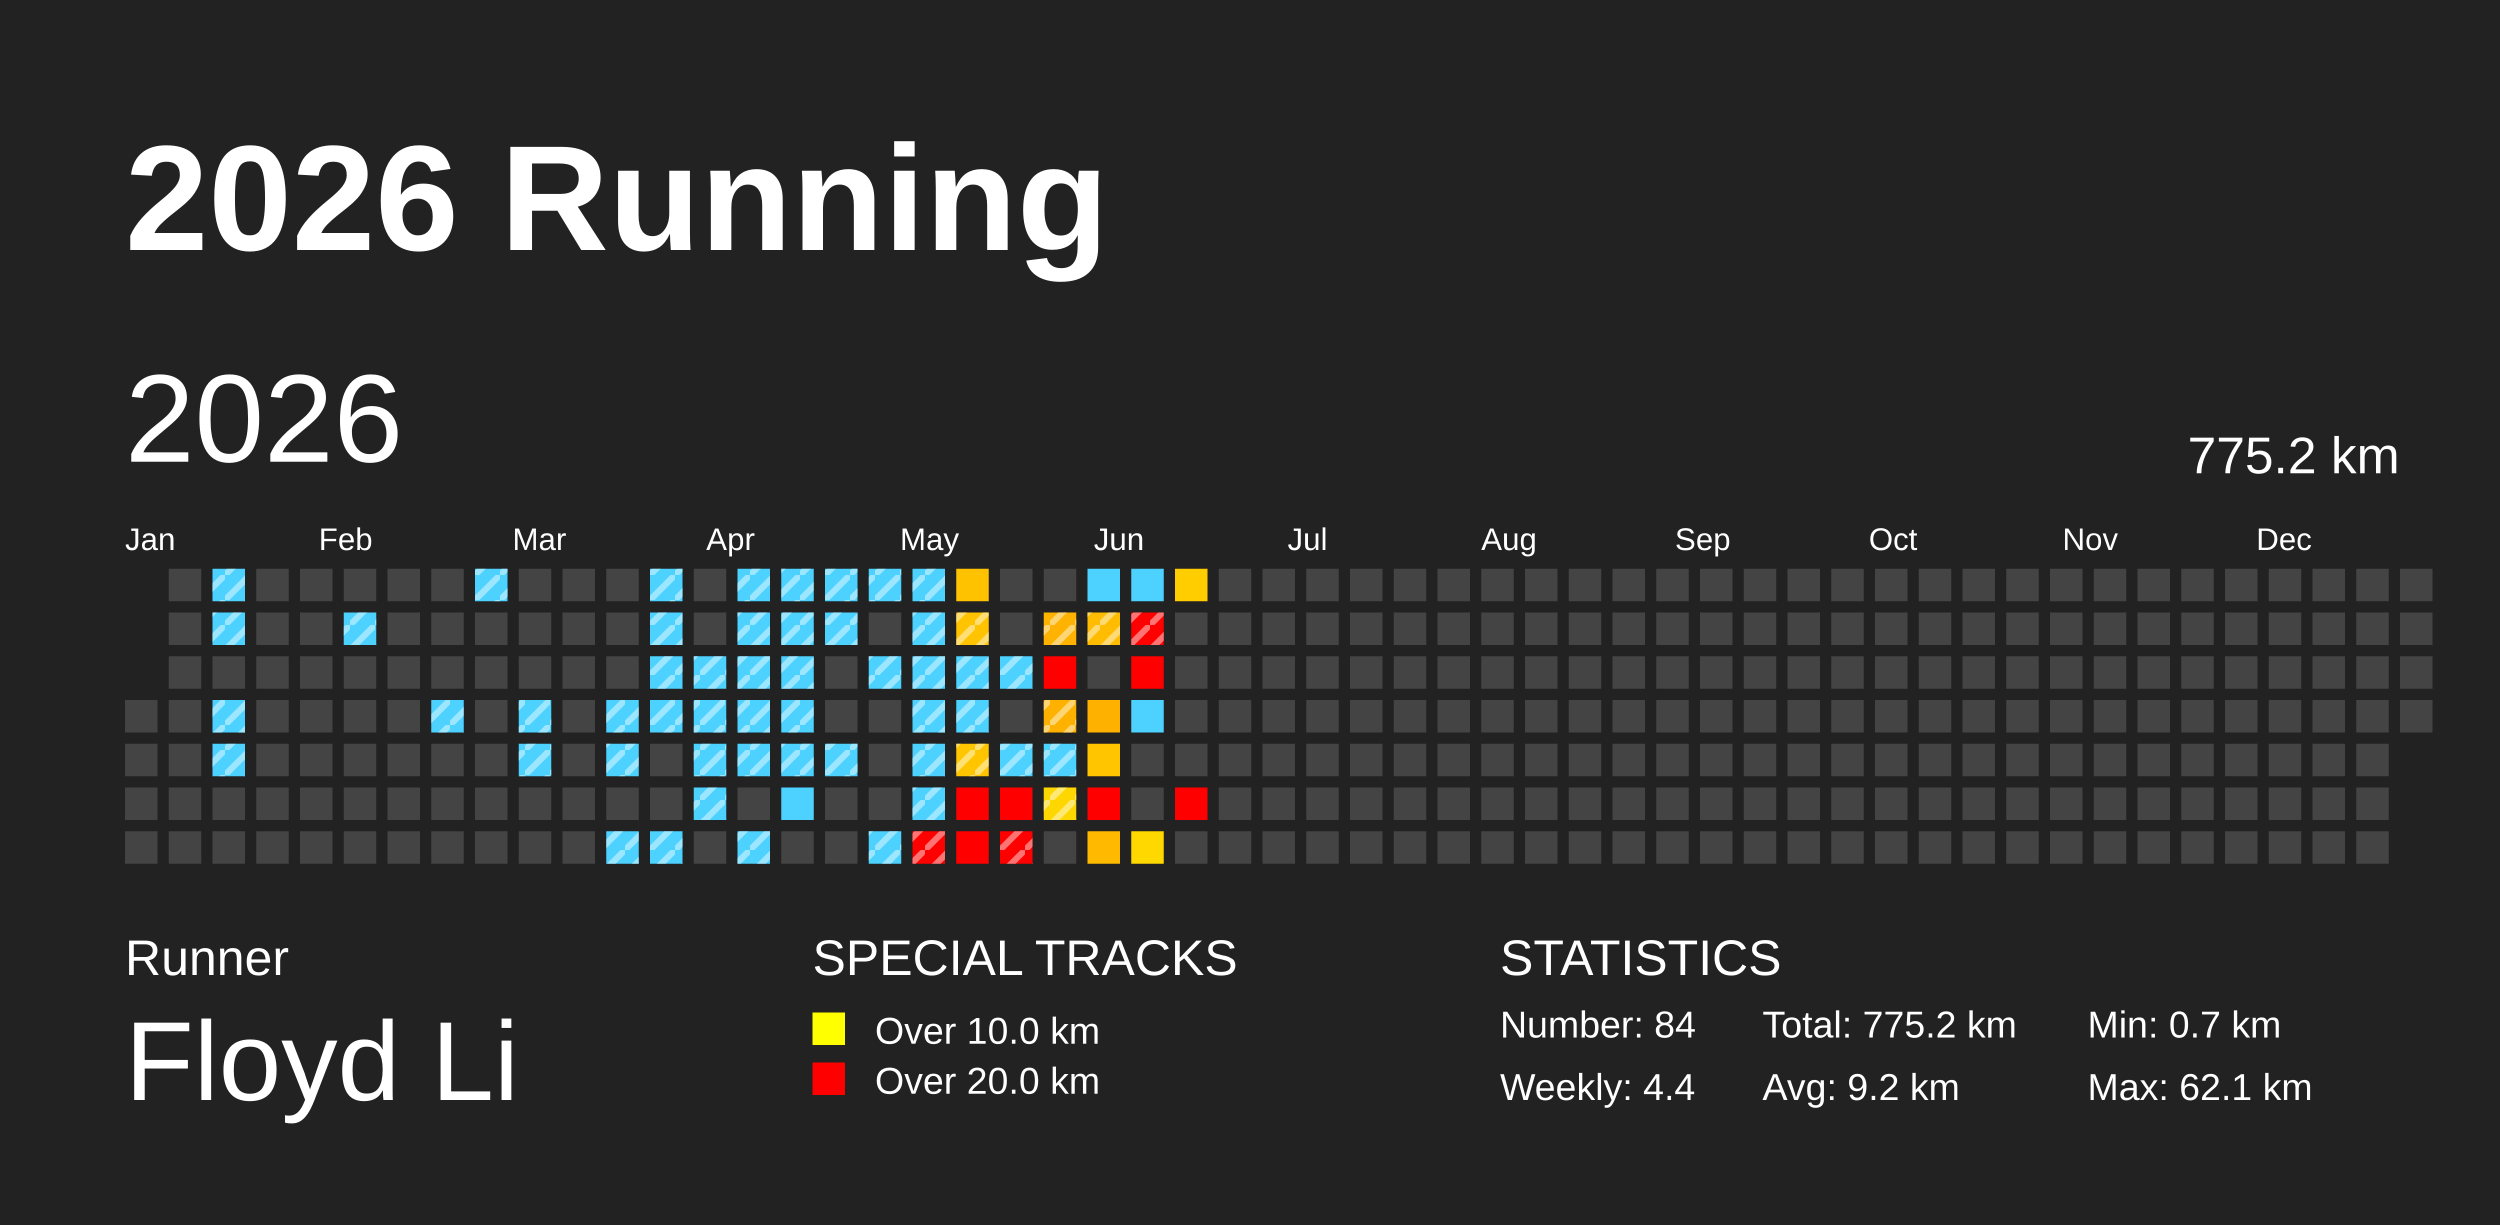
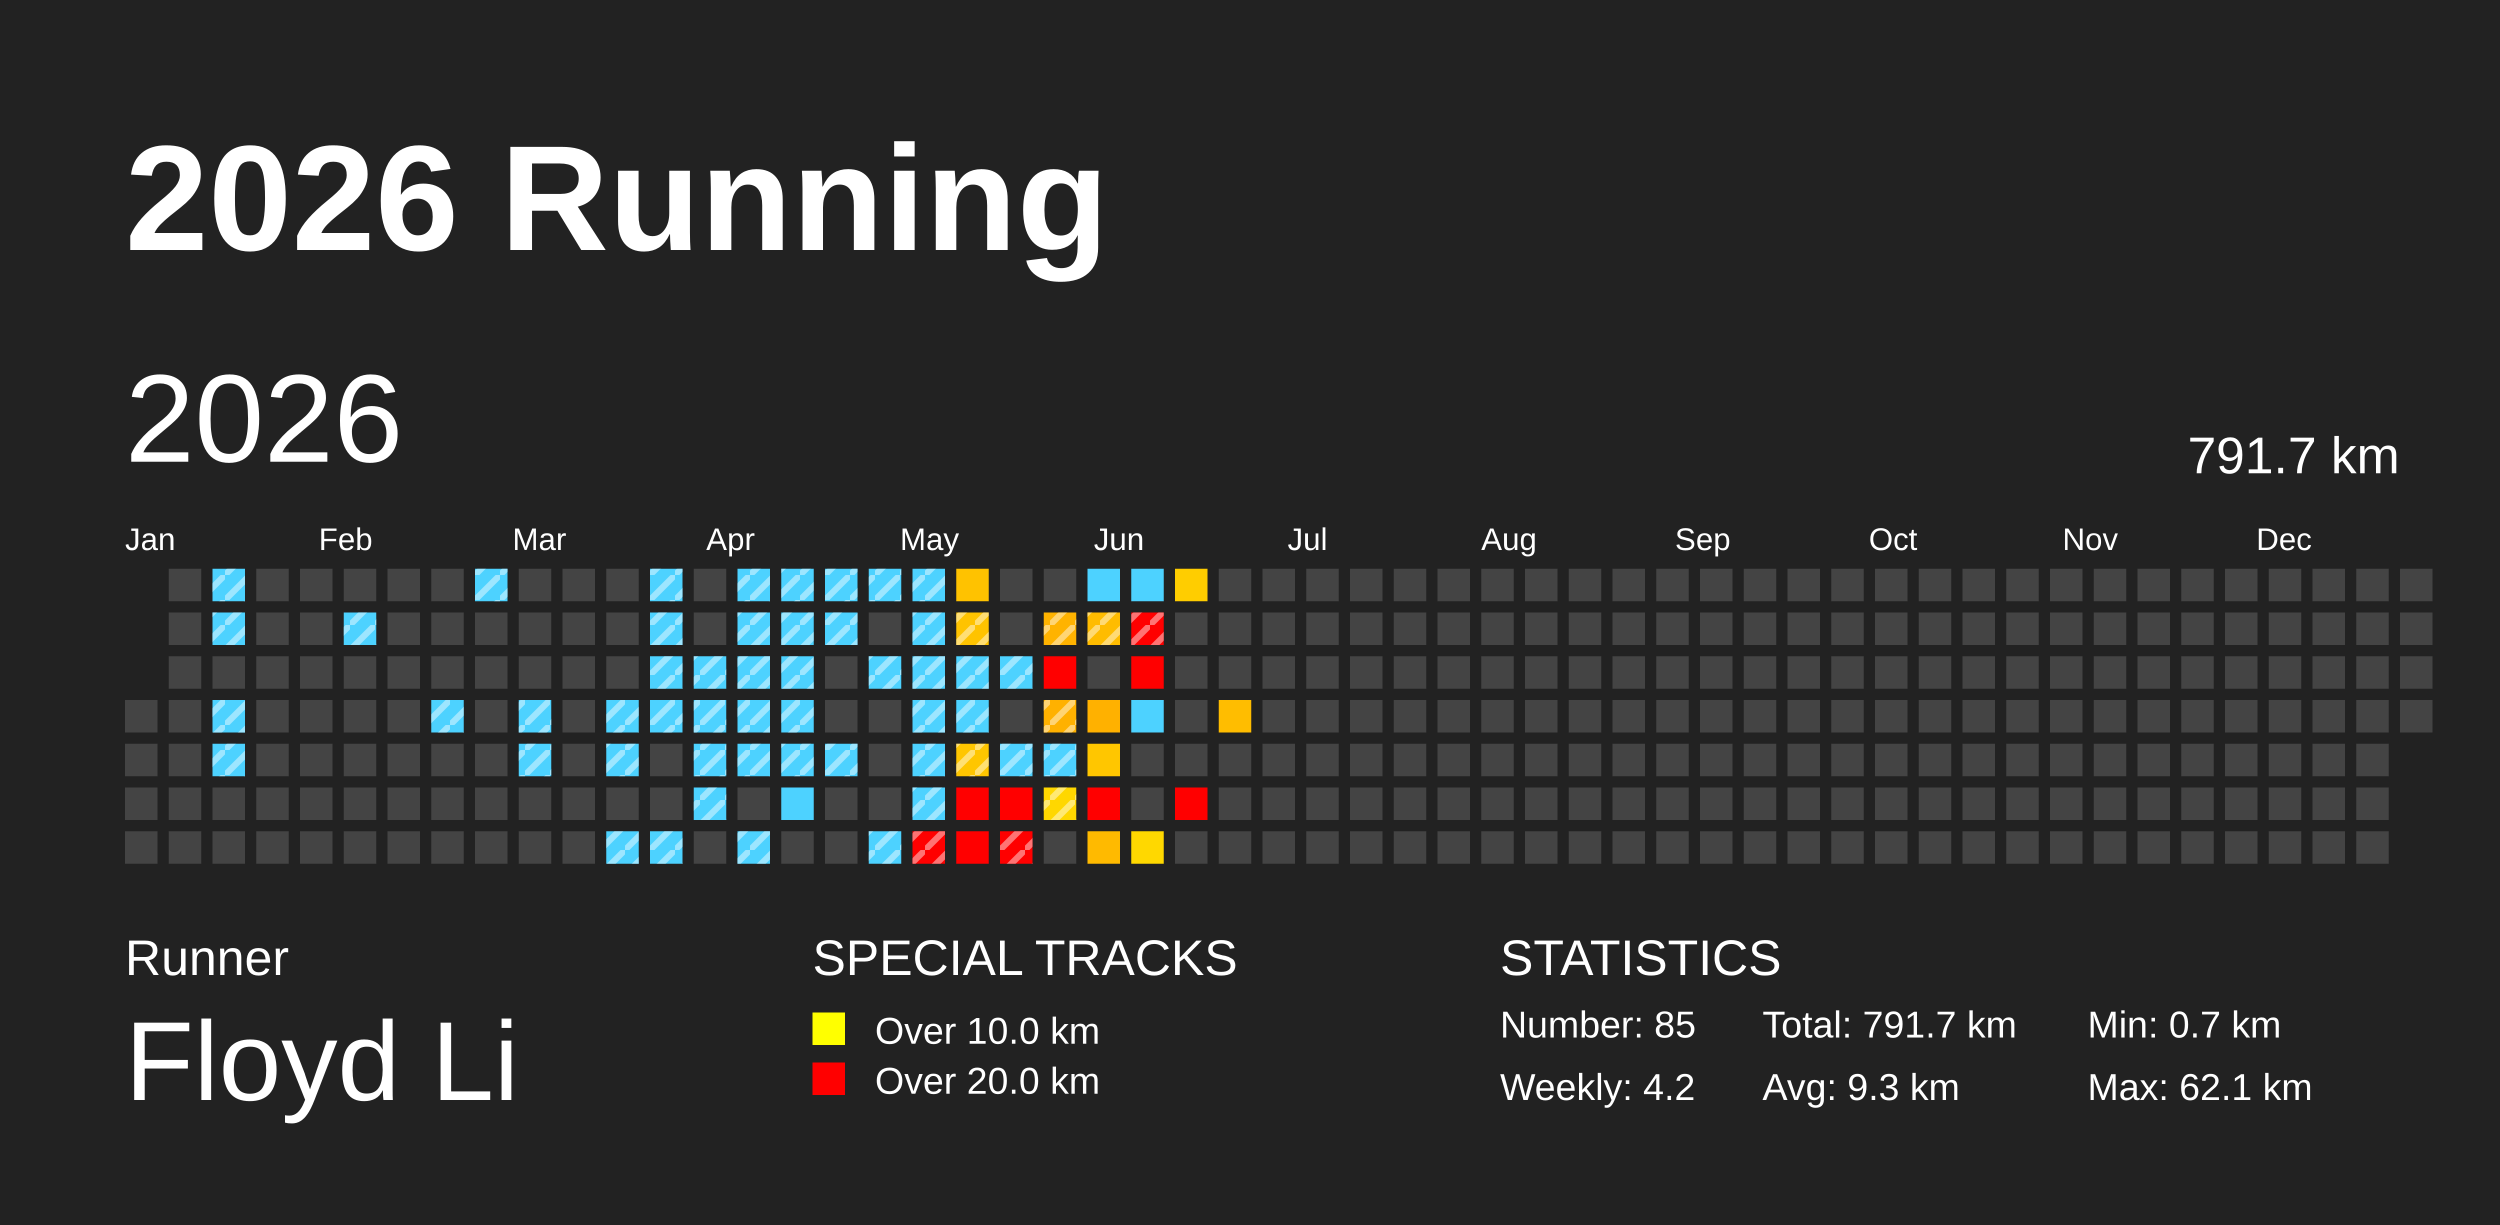
<svg xmlns="http://www.w3.org/2000/svg" baseProfile="full" height="98mm" version="1.1" viewBox="0,0,200,98" width="200mm">
  <defs>
    <pattern height="2" id="indoor-stripe" patternUnits="userSpaceOnUse" width="2">
      <line stroke="white" stroke-opacity="0.45" stroke-width="0.5" x1="0" x2="2" y1="2" y2="0" />
    </pattern>
  </defs>
  <rect fill="#222222" height="98" width="200" x="0" y="0" />
  <text fill="#FFFFFF" style="font-size:12px; font-family:Arial; font-weight:bold;" x="10" y="20">2026 Running</text>
  <text fill="#FFFFFF" style="font-size:4px; font-family:Arial" x="10" y="78">Runner</text>
  <text fill="#FFFFFF" style="font-size:9px; font-family:Arial" x="10" y="88">Floyd Li</text>
  <text fill="#FFFFFF" style="font-size:4px; font-family:Arial" x="65" y="78">SPECIAL TRACKS</text>
  <rect fill="yellow" height="2.6" width="2.6" x="65" y="81" />
  <text fill="#FFFFFF" style="font-size:3px; font-family:Arial" x="70" y="83.5">Over 10.0 km</text>
  <rect fill="red" height="2.6" width="2.6" x="65" y="85" />
  <text fill="#FFFFFF" style="font-size:3px; font-family:Arial" x="70" y="87.5">Over 20.0 km</text>
  <text fill="#FFFFFF" style="font-size:4px; font-family:Arial" x="120" y="78">STATISTICS</text>
-   <text fill="#FFFFFF" style="font-size:3px; font-family:Arial" x="120" y="83">Number: 84</text>
-   <text fill="#FFFFFF" style="font-size:3px; font-family:Arial" x="120" y="88">Weekly: 4.4</text>
-   <text fill="#FFFFFF" style="font-size:3px; font-family:Arial" x="141" y="83">Total: 775.2 km</text>
-   <text fill="#FFFFFF" style="font-size:3px; font-family:Arial" x="141" y="88">Avg: 9.2 km</text>
+   <text fill="#FFFFFF" style="font-size:3px; font-family:Arial" x="120" y="83">Number: 85</text>
+   <text fill="#FFFFFF" style="font-size:3px; font-family:Arial" x="120" y="88">Weekly: 4.2</text>
+   <text fill="#FFFFFF" style="font-size:3px; font-family:Arial" x="141" y="83">Total: 791.7 km</text>
+   <text fill="#FFFFFF" style="font-size:3px; font-family:Arial" x="141" y="88">Avg: 9.3 km</text>
  <text fill="#FFFFFF" style="font-size:3px; font-family:Arial" x="167" y="83">Min: 0.7 km</text>
  <text fill="#FFFFFF" style="font-size:3px; font-family:Arial" x="167" y="88">Max: 62.1 km</text>
  <text dominant-baseline="hanging" fill="#FFFFFF" style="font-size:10.0px; font-family:Arial;" x="10" y="30">2026</text>
-   <text dominant-baseline="hanging" fill="#FFFFFF" style="font-size:4.125px; font-family:Arial;" x="175" y="35">775.2 km</text>
+   <text dominant-baseline="hanging" fill="#FFFFFF" style="font-size:4.125px; font-family:Arial;" x="175" y="35">791.7 km</text>
  <text fill="#FFFFFF" style="font-size:2.5px; font-family:Arial" x="10.0" y="44">Jan</text>
  <text fill="#FFFFFF" style="font-size:2.5px; font-family:Arial" x="25.5" y="44">Feb</text>
  <text fill="#FFFFFF" style="font-size:2.5px; font-family:Arial" x="41.0" y="44">Mar</text>
  <text fill="#FFFFFF" style="font-size:2.5px; font-family:Arial" x="56.5" y="44">Apr</text>
  <text fill="#FFFFFF" style="font-size:2.5px; font-family:Arial" x="72.0" y="44">May</text>
  <text fill="#FFFFFF" style="font-size:2.5px; font-family:Arial" x="87.5" y="44">Jun</text>
  <text fill="#FFFFFF" style="font-size:2.5px; font-family:Arial" x="103.0" y="44">Jul</text>
  <text fill="#FFFFFF" style="font-size:2.5px; font-family:Arial" x="118.5" y="44">Aug</text>
  <text fill="#FFFFFF" style="font-size:2.5px; font-family:Arial" x="134.0" y="44">Sep</text>
  <text fill="#FFFFFF" style="font-size:2.5px; font-family:Arial" x="149.5" y="44">Oct</text>
  <text fill="#FFFFFF" style="font-size:2.5px; font-family:Arial" x="165.0" y="44">Nov</text>
  <text fill="#FFFFFF" style="font-size:2.5px; font-family:Arial" x="180.5" y="44">Dec</text>
  <rect fill="#444444" height="2.6" width="2.6" x="10.0" y="56.0" />
  <rect fill="#444444" height="2.6" width="2.6" x="10.0" y="59.5" />
  <rect fill="#444444" height="2.6" width="2.6" x="10.0" y="63.0" />
  <rect fill="#444444" height="2.6" width="2.6" x="10.0" y="66.5" />
  <rect fill="#444444" height="2.6" width="2.6" x="13.5" y="45.5" />
  <rect fill="#444444" height="2.6" width="2.6" x="13.5" y="49.0" />
  <rect fill="#444444" height="2.6" width="2.6" x="13.5" y="52.5" />
  <rect fill="#444444" height="2.6" width="2.6" x="13.5" y="56.0" />
  <rect fill="#444444" height="2.6" width="2.6" x="13.5" y="59.5" />
  <rect fill="#444444" height="2.6" width="2.6" x="13.5" y="63.0" />
  <rect fill="#444444" height="2.6" width="2.6" x="13.5" y="66.5" />
  <rect fill="#4dd2ff" height="2.6" width="2.6" x="17.0" y="45.5" />
  <rect fill="url(#indoor-stripe)" height="2.6" style="pointer-events: none;" width="2.6" x="17.0" y="45.5" />
  <rect fill="#4dd2ff" height="2.6" width="2.6" x="17.0" y="49.0" />
  <rect fill="url(#indoor-stripe)" height="2.6" style="pointer-events: none;" width="2.6" x="17.0" y="49.0" />
  <rect fill="#444444" height="2.6" width="2.6" x="17.0" y="52.5" />
  <rect fill="#4dd2ff" height="2.6" width="2.6" x="17.0" y="56.0" />
  <rect fill="url(#indoor-stripe)" height="2.6" style="pointer-events: none;" width="2.6" x="17.0" y="56.0" />
  <rect fill="#4dd2ff" height="2.6" width="2.6" x="17.0" y="59.5" />
  <rect fill="url(#indoor-stripe)" height="2.6" style="pointer-events: none;" width="2.6" x="17.0" y="59.5" />
  <rect fill="#444444" height="2.6" width="2.6" x="17.0" y="63.0" />
  <rect fill="#444444" height="2.6" width="2.6" x="17.0" y="66.5" />
  <rect fill="#444444" height="2.6" width="2.6" x="20.5" y="45.5" />
  <rect fill="#444444" height="2.6" width="2.6" x="20.5" y="49.0" />
  <rect fill="#444444" height="2.6" width="2.6" x="20.5" y="52.5" />
  <rect fill="#444444" height="2.6" width="2.6" x="20.5" y="56.0" />
  <rect fill="#444444" height="2.6" width="2.6" x="20.5" y="59.5" />
  <rect fill="#444444" height="2.6" width="2.6" x="20.5" y="63.0" />
  <rect fill="#444444" height="2.6" width="2.6" x="20.5" y="66.5" />
  <rect fill="#444444" height="2.6" width="2.6" x="24.0" y="45.5" />
  <rect fill="#444444" height="2.6" width="2.6" x="24.0" y="49.0" />
  <rect fill="#444444" height="2.6" width="2.6" x="24.0" y="52.5" />
  <rect fill="#444444" height="2.6" width="2.6" x="24.0" y="56.0" />
  <rect fill="#444444" height="2.6" width="2.6" x="24.0" y="59.5" />
  <rect fill="#444444" height="2.6" width="2.6" x="24.0" y="63.0" />
  <rect fill="#444444" height="2.6" width="2.6" x="24.0" y="66.5" />
  <rect fill="#444444" height="2.6" width="2.6" x="27.5" y="45.5" />
  <rect fill="#4dd2ff" height="2.6" width="2.6" x="27.5" y="49.0" />
  <rect fill="url(#indoor-stripe)" height="2.6" style="pointer-events: none;" width="2.6" x="27.5" y="49.0" />
  <rect fill="#444444" height="2.6" width="2.6" x="27.5" y="52.5" />
  <rect fill="#444444" height="2.6" width="2.6" x="27.5" y="56.0" />
  <rect fill="#444444" height="2.6" width="2.6" x="27.5" y="59.5" />
  <rect fill="#444444" height="2.6" width="2.6" x="27.5" y="63.0" />
  <rect fill="#444444" height="2.6" width="2.6" x="27.5" y="66.5" />
  <rect fill="#444444" height="2.6" width="2.6" x="31.0" y="45.5" />
  <rect fill="#444444" height="2.6" width="2.6" x="31.0" y="49.0" />
  <rect fill="#444444" height="2.6" width="2.6" x="31.0" y="52.5" />
  <rect fill="#444444" height="2.6" width="2.6" x="31.0" y="56.0" />
  <rect fill="#444444" height="2.6" width="2.6" x="31.0" y="59.5" />
  <rect fill="#444444" height="2.6" width="2.6" x="31.0" y="63.0" />
  <rect fill="#444444" height="2.6" width="2.6" x="31.0" y="66.5" />
  <rect fill="#444444" height="2.6" width="2.6" x="34.5" y="45.5" />
  <rect fill="#444444" height="2.6" width="2.6" x="34.5" y="49.0" />
  <rect fill="#444444" height="2.6" width="2.6" x="34.5" y="52.5" />
  <rect fill="#4dd2ff" height="2.6" width="2.6" x="34.5" y="56.0" />
  <rect fill="url(#indoor-stripe)" height="2.6" style="pointer-events: none;" width="2.6" x="34.5" y="56.0" />
  <rect fill="#444444" height="2.6" width="2.6" x="34.5" y="59.5" />
  <rect fill="#444444" height="2.6" width="2.6" x="34.5" y="63.0" />
  <rect fill="#444444" height="2.6" width="2.6" x="34.5" y="66.5" />
  <rect fill="#4dd2ff" height="2.6" width="2.6" x="38.0" y="45.5" />
  <rect fill="url(#indoor-stripe)" height="2.6" style="pointer-events: none;" width="2.6" x="38.0" y="45.5" />
  <rect fill="#444444" height="2.6" width="2.6" x="38.0" y="49.0" />
  <rect fill="#444444" height="2.6" width="2.6" x="38.0" y="52.5" />
  <rect fill="#444444" height="2.6" width="2.6" x="38.0" y="56.0" />
  <rect fill="#444444" height="2.6" width="2.6" x="38.0" y="59.5" />
  <rect fill="#444444" height="2.6" width="2.6" x="38.0" y="63.0" />
  <rect fill="#444444" height="2.6" width="2.6" x="38.0" y="66.5" />
  <rect fill="#444444" height="2.6" width="2.6" x="41.5" y="45.5" />
  <rect fill="#444444" height="2.6" width="2.6" x="41.5" y="49.0" />
  <rect fill="#444444" height="2.6" width="2.6" x="41.5" y="52.5" />
  <rect fill="#4dd2ff" height="2.6" width="2.6" x="41.5" y="56.0" />
  <rect fill="url(#indoor-stripe)" height="2.6" style="pointer-events: none;" width="2.6" x="41.5" y="56.0" />
  <rect fill="#4dd2ff" height="2.6" width="2.6" x="41.5" y="59.5" />
  <rect fill="url(#indoor-stripe)" height="2.6" style="pointer-events: none;" width="2.6" x="41.5" y="59.5" />
  <rect fill="#444444" height="2.6" width="2.6" x="41.5" y="63.0" />
  <rect fill="#444444" height="2.6" width="2.6" x="41.5" y="66.5" />
  <rect fill="#444444" height="2.6" width="2.6" x="45.0" y="45.5" />
  <rect fill="#444444" height="2.6" width="2.6" x="45.0" y="49.0" />
  <rect fill="#444444" height="2.6" width="2.6" x="45.0" y="52.5" />
  <rect fill="#444444" height="2.6" width="2.6" x="45.0" y="56.0" />
  <rect fill="#444444" height="2.6" width="2.6" x="45.0" y="59.5" />
  <rect fill="#444444" height="2.6" width="2.6" x="45.0" y="63.0" />
  <rect fill="#444444" height="2.6" width="2.6" x="45.0" y="66.5" />
  <rect fill="#444444" height="2.6" width="2.6" x="48.5" y="45.5" />
  <rect fill="#444444" height="2.6" width="2.6" x="48.5" y="49.0" />
  <rect fill="#444444" height="2.6" width="2.6" x="48.5" y="52.5" />
  <rect fill="#4dd2ff" height="2.6" width="2.6" x="48.5" y="56.0" />
  <rect fill="url(#indoor-stripe)" height="2.6" style="pointer-events: none;" width="2.6" x="48.5" y="56.0" />
  <rect fill="#4dd2ff" height="2.6" width="2.6" x="48.5" y="59.5" />
  <rect fill="url(#indoor-stripe)" height="2.6" style="pointer-events: none;" width="2.6" x="48.5" y="59.5" />
  <rect fill="#444444" height="2.6" width="2.6" x="48.5" y="63.0" />
  <rect fill="#4dd2ff" height="2.6" width="2.6" x="48.5" y="66.5" />
  <rect fill="url(#indoor-stripe)" height="2.6" style="pointer-events: none;" width="2.6" x="48.5" y="66.5" />
  <rect fill="#4dd2ff" height="2.6" width="2.6" x="52.0" y="45.5" />
  <rect fill="url(#indoor-stripe)" height="2.6" style="pointer-events: none;" width="2.6" x="52.0" y="45.5" />
  <rect fill="#4dd2ff" height="2.6" width="2.6" x="52.0" y="49.0" />
  <rect fill="url(#indoor-stripe)" height="2.6" style="pointer-events: none;" width="2.6" x="52.0" y="49.0" />
  <rect fill="#4dd2ff" height="2.6" width="2.6" x="52.0" y="52.5" />
  <rect fill="url(#indoor-stripe)" height="2.6" style="pointer-events: none;" width="2.6" x="52.0" y="52.5" />
  <rect fill="#4dd2ff" height="2.6" width="2.6" x="52.0" y="56.0" />
  <rect fill="url(#indoor-stripe)" height="2.6" style="pointer-events: none;" width="2.6" x="52.0" y="56.0" />
  <rect fill="#444444" height="2.6" width="2.6" x="52.0" y="59.5" />
  <rect fill="#444444" height="2.6" width="2.6" x="52.0" y="63.0" />
  <rect fill="#4dd2ff" height="2.6" width="2.6" x="52.0" y="66.5" />
  <rect fill="url(#indoor-stripe)" height="2.6" style="pointer-events: none;" width="2.6" x="52.0" y="66.5" />
  <rect fill="#444444" height="2.6" width="2.6" x="55.5" y="45.5" />
  <rect fill="#444444" height="2.6" width="2.6" x="55.5" y="49.0" />
  <rect fill="#4dd2ff" height="2.6" width="2.6" x="55.5" y="52.5" />
  <rect fill="url(#indoor-stripe)" height="2.6" style="pointer-events: none;" width="2.6" x="55.5" y="52.5" />
  <rect fill="#4dd2ff" height="2.6" width="2.6" x="55.5" y="56.0" />
  <rect fill="url(#indoor-stripe)" height="2.6" style="pointer-events: none;" width="2.6" x="55.5" y="56.0" />
  <rect fill="#4dd2ff" height="2.6" width="2.6" x="55.5" y="59.5" />
  <rect fill="url(#indoor-stripe)" height="2.6" style="pointer-events: none;" width="2.6" x="55.5" y="59.5" />
  <rect fill="#4dd2ff" height="2.6" width="2.6" x="55.5" y="63.0" />
  <rect fill="url(#indoor-stripe)" height="2.6" style="pointer-events: none;" width="2.6" x="55.5" y="63.0" />
  <rect fill="#444444" height="2.6" width="2.6" x="55.5" y="66.5" />
  <rect fill="#4dd2ff" height="2.6" width="2.6" x="59.0" y="45.5" />
  <rect fill="url(#indoor-stripe)" height="2.6" style="pointer-events: none;" width="2.6" x="59.0" y="45.5" />
  <rect fill="#4dd2ff" height="2.6" width="2.6" x="59.0" y="49.0" />
  <rect fill="url(#indoor-stripe)" height="2.6" style="pointer-events: none;" width="2.6" x="59.0" y="49.0" />
  <rect fill="#4dd2ff" height="2.6" width="2.6" x="59.0" y="52.5" />
  <rect fill="url(#indoor-stripe)" height="2.6" style="pointer-events: none;" width="2.6" x="59.0" y="52.5" />
  <rect fill="#4dd2ff" height="2.6" width="2.6" x="59.0" y="56.0" />
  <rect fill="url(#indoor-stripe)" height="2.6" style="pointer-events: none;" width="2.6" x="59.0" y="56.0" />
  <rect fill="#4dd2ff" height="2.6" width="2.6" x="59.0" y="59.5" />
  <rect fill="url(#indoor-stripe)" height="2.6" style="pointer-events: none;" width="2.6" x="59.0" y="59.5" />
  <rect fill="#444444" height="2.6" width="2.6" x="59.0" y="63.0" />
  <rect fill="#4dd2ff" height="2.6" width="2.6" x="59.0" y="66.5" />
  <rect fill="url(#indoor-stripe)" height="2.6" style="pointer-events: none;" width="2.6" x="59.0" y="66.5" />
  <rect fill="#4dd2ff" height="2.6" width="2.6" x="62.5" y="45.5" />
  <rect fill="url(#indoor-stripe)" height="2.6" style="pointer-events: none;" width="2.6" x="62.5" y="45.5" />
  <rect fill="#4dd2ff" height="2.6" width="2.6" x="62.5" y="49.0" />
  <rect fill="url(#indoor-stripe)" height="2.6" style="pointer-events: none;" width="2.6" x="62.5" y="49.0" />
  <rect fill="#4dd2ff" height="2.6" width="2.6" x="62.5" y="52.5" />
  <rect fill="url(#indoor-stripe)" height="2.6" style="pointer-events: none;" width="2.6" x="62.5" y="52.5" />
  <rect fill="#4dd2ff" height="2.6" width="2.6" x="62.5" y="56.0" />
  <rect fill="url(#indoor-stripe)" height="2.6" style="pointer-events: none;" width="2.6" x="62.5" y="56.0" />
  <rect fill="#4dd2ff" height="2.6" width="2.6" x="62.5" y="59.5" />
  <rect fill="url(#indoor-stripe)" height="2.6" style="pointer-events: none;" width="2.6" x="62.5" y="59.5" />
  <rect fill="#4dd2ff" height="2.6" width="2.6" x="62.5" y="63.0" />
  <rect fill="#444444" height="2.6" width="2.6" x="62.5" y="66.5" />
  <rect fill="#4dd2ff" height="2.6" width="2.6" x="66.0" y="45.5" />
  <rect fill="url(#indoor-stripe)" height="2.6" style="pointer-events: none;" width="2.6" x="66.0" y="45.5" />
  <rect fill="#4dd2ff" height="2.6" width="2.6" x="66.0" y="49.0" />
  <rect fill="url(#indoor-stripe)" height="2.6" style="pointer-events: none;" width="2.6" x="66.0" y="49.0" />
  <rect fill="#444444" height="2.6" width="2.6" x="66.0" y="52.5" />
  <rect fill="#444444" height="2.6" width="2.6" x="66.0" y="56.0" />
  <rect fill="#4dd2ff" height="2.6" width="2.6" x="66.0" y="59.5" />
  <rect fill="url(#indoor-stripe)" height="2.6" style="pointer-events: none;" width="2.6" x="66.0" y="59.5" />
  <rect fill="#444444" height="2.6" width="2.6" x="66.0" y="63.0" />
  <rect fill="#444444" height="2.6" width="2.6" x="66.0" y="66.5" />
  <rect fill="#4dd2ff" height="2.6" width="2.6" x="69.5" y="45.5" />
  <rect fill="url(#indoor-stripe)" height="2.6" style="pointer-events: none;" width="2.6" x="69.5" y="45.5" />
  <rect fill="#444444" height="2.6" width="2.6" x="69.5" y="49.0" />
  <rect fill="#4dd2ff" height="2.6" width="2.6" x="69.5" y="52.5" />
  <rect fill="url(#indoor-stripe)" height="2.6" style="pointer-events: none;" width="2.6" x="69.5" y="52.5" />
  <rect fill="#444444" height="2.6" width="2.6" x="69.5" y="56.0" />
  <rect fill="#444444" height="2.6" width="2.6" x="69.5" y="59.5" />
  <rect fill="#444444" height="2.6" width="2.6" x="69.5" y="63.0" />
  <rect fill="#4dd2ff" height="2.6" width="2.6" x="69.5" y="66.5" />
  <rect fill="url(#indoor-stripe)" height="2.6" style="pointer-events: none;" width="2.6" x="69.5" y="66.5" />
  <rect fill="#4dd2ff" height="2.6" width="2.6" x="73.0" y="45.5" />
  <rect fill="url(#indoor-stripe)" height="2.6" style="pointer-events: none;" width="2.6" x="73.0" y="45.5" />
  <rect fill="#4dd2ff" height="2.6" width="2.6" x="73.0" y="49.0" />
  <rect fill="url(#indoor-stripe)" height="2.6" style="pointer-events: none;" width="2.6" x="73.0" y="49.0" />
  <rect fill="#4dd2ff" height="2.6" width="2.6" x="73.0" y="52.5" />
  <rect fill="url(#indoor-stripe)" height="2.6" style="pointer-events: none;" width="2.6" x="73.0" y="52.5" />
  <rect fill="#4dd2ff" height="2.6" width="2.6" x="73.0" y="56.0" />
  <rect fill="url(#indoor-stripe)" height="2.6" style="pointer-events: none;" width="2.6" x="73.0" y="56.0" />
  <rect fill="#4dd2ff" height="2.6" width="2.6" x="73.0" y="59.5" />
  <rect fill="url(#indoor-stripe)" height="2.6" style="pointer-events: none;" width="2.6" x="73.0" y="59.5" />
  <rect fill="#4dd2ff" height="2.6" width="2.6" x="73.0" y="63.0" />
  <rect fill="url(#indoor-stripe)" height="2.6" style="pointer-events: none;" width="2.6" x="73.0" y="63.0" />
  <rect fill="red" height="2.6" width="2.6" x="73.0" y="66.5" />
  <rect fill="url(#indoor-stripe)" height="2.6" style="pointer-events: none;" width="2.6" x="73.0" y="66.5" />
  <rect fill="#ffc200" height="2.6" width="2.6" x="76.5" y="45.5" />
  <rect fill="#ffc300" height="2.6" width="2.6" x="76.5" y="49.0" />
  <rect fill="url(#indoor-stripe)" height="2.6" style="pointer-events: none;" width="2.6" x="76.5" y="49.0" />
  <rect fill="#4dd2ff" height="2.6" width="2.6" x="76.5" y="52.5" />
  <rect fill="url(#indoor-stripe)" height="2.6" style="pointer-events: none;" width="2.6" x="76.5" y="52.5" />
  <rect fill="#4dd2ff" height="2.6" width="2.6" x="76.5" y="56.0" />
  <rect fill="url(#indoor-stripe)" height="2.6" style="pointer-events: none;" width="2.6" x="76.5" y="56.0" />
  <rect fill="#ffc600" height="2.6" width="2.6" x="76.5" y="59.5" />
  <rect fill="url(#indoor-stripe)" height="2.6" style="pointer-events: none;" width="2.6" x="76.5" y="59.5" />
  <rect fill="red" height="2.6" width="2.6" x="76.5" y="63.0" />
  <rect fill="red" height="2.6" width="2.6" x="76.5" y="66.5" />
  <rect fill="#444444" height="2.6" width="2.6" x="80.0" y="45.5" />
  <rect fill="#444444" height="2.6" width="2.6" x="80.0" y="49.0" />
  <rect fill="#4dd2ff" height="2.6" width="2.6" x="80.0" y="52.5" />
  <rect fill="url(#indoor-stripe)" height="2.6" style="pointer-events: none;" width="2.6" x="80.0" y="52.5" />
  <rect fill="#444444" height="2.6" width="2.6" x="80.0" y="56.0" />
  <rect fill="#4dd2ff" height="2.6" width="2.6" x="80.0" y="59.5" />
  <rect fill="url(#indoor-stripe)" height="2.6" style="pointer-events: none;" width="2.6" x="80.0" y="59.5" />
  <rect fill="red" height="2.6" width="2.6" x="80.0" y="63.0" />
  <rect fill="red" height="2.6" width="2.6" x="80.0" y="66.5" />
  <rect fill="url(#indoor-stripe)" height="2.6" style="pointer-events: none;" width="2.6" x="80.0" y="66.5" />
  <rect fill="#444444" height="2.6" width="2.6" x="83.5" y="45.5" />
  <rect fill="#ffb300" height="2.6" width="2.6" x="83.5" y="49.0" />
  <rect fill="url(#indoor-stripe)" height="2.6" style="pointer-events: none;" width="2.6" x="83.5" y="49.0" />
  <rect fill="red" height="2.6" width="2.6" x="83.5" y="52.5" />
  <rect fill="#ffb100" height="2.6" width="2.6" x="83.5" y="56.0" />
  <rect fill="url(#indoor-stripe)" height="2.6" style="pointer-events: none;" width="2.6" x="83.5" y="56.0" />
  <rect fill="#4dd2ff" height="2.6" width="2.6" x="83.5" y="59.5" />
  <rect fill="url(#indoor-stripe)" height="2.6" style="pointer-events: none;" width="2.6" x="83.5" y="59.5" />
  <rect fill="#ffd700" height="2.6" width="2.6" x="83.5" y="63.0" />
  <rect fill="url(#indoor-stripe)" height="2.6" style="pointer-events: none;" width="2.6" x="83.5" y="63.0" />
  <rect fill="#444444" height="2.6" width="2.6" x="83.5" y="66.5" />
  <rect fill="#4dd2ff" height="2.6" width="2.6" x="87.0" y="45.5" />
  <rect fill="#ffbc00" height="2.6" width="2.6" x="87.0" y="49.0" />
  <rect fill="url(#indoor-stripe)" height="2.6" style="pointer-events: none;" width="2.6" x="87.0" y="49.0" />
  <rect fill="#444444" height="2.6" width="2.6" x="87.0" y="52.5" />
  <rect fill="#ffb100" height="2.6" width="2.6" x="87.0" y="56.0" />
  <rect fill="#ffc600" height="2.6" width="2.6" x="87.0" y="59.5" />
  <rect fill="red" height="2.6" width="2.6" x="87.0" y="63.0" />
  <rect fill="#ffba00" height="2.6" width="2.6" x="87.0" y="66.5" />
  <rect fill="#4dd2ff" height="2.6" width="2.6" x="90.5" y="45.5" />
  <rect fill="red" height="2.6" width="2.6" x="90.5" y="49.0" />
  <rect fill="url(#indoor-stripe)" height="2.6" style="pointer-events: none;" width="2.6" x="90.5" y="49.0" />
  <rect fill="red" height="2.6" width="2.6" x="90.5" y="52.5" />
  <rect fill="#4dd2ff" height="2.6" width="2.6" x="90.5" y="56.0" />
  <rect fill="#444444" height="2.6" width="2.6" x="90.5" y="59.5" />
  <rect fill="#444444" height="2.6" width="2.6" x="90.5" y="63.0" />
  <rect fill="#ffd800" height="2.6" width="2.6" x="90.5" y="66.5" />
  <rect fill="#ffcd00" height="2.6" width="2.6" x="94.0" y="45.5" />
  <rect fill="#444444" height="2.6" width="2.6" x="94.0" y="49.0" />
  <rect fill="#444444" height="2.6" width="2.6" x="94.0" y="52.5" />
  <rect fill="#444444" height="2.6" width="2.6" x="94.0" y="56.0" />
  <rect fill="#444444" height="2.6" width="2.6" x="94.0" y="59.5" />
  <rect fill="red" height="2.6" width="2.6" x="94.0" y="63.0" />
  <rect fill="#444444" height="2.6" width="2.6" x="94.0" y="66.5" />
  <rect fill="#444444" height="2.6" width="2.6" x="97.5" y="45.5" />
  <rect fill="#444444" height="2.6" width="2.6" x="97.5" y="49.0" />
  <rect fill="#444444" height="2.6" width="2.6" x="97.5" y="52.5" />
-   <rect fill="#444444" height="2.6" width="2.6" x="97.5" y="56.0" />
+   <rect fill="#ffbd00" height="2.6" width="2.6" x="97.5" y="56.0" />
  <rect fill="#444444" height="2.6" width="2.6" x="97.5" y="59.5" />
  <rect fill="#444444" height="2.6" width="2.6" x="97.5" y="63.0" />
  <rect fill="#444444" height="2.6" width="2.6" x="97.5" y="66.5" />
  <rect fill="#444444" height="2.6" width="2.6" x="101.0" y="45.5" />
  <rect fill="#444444" height="2.6" width="2.6" x="101.0" y="49.0" />
  <rect fill="#444444" height="2.6" width="2.6" x="101.0" y="52.5" />
  <rect fill="#444444" height="2.6" width="2.6" x="101.0" y="56.0" />
  <rect fill="#444444" height="2.6" width="2.6" x="101.0" y="59.5" />
  <rect fill="#444444" height="2.6" width="2.6" x="101.0" y="63.0" />
  <rect fill="#444444" height="2.6" width="2.6" x="101.0" y="66.5" />
  <rect fill="#444444" height="2.6" width="2.6" x="104.5" y="45.5" />
  <rect fill="#444444" height="2.6" width="2.6" x="104.5" y="49.0" />
  <rect fill="#444444" height="2.6" width="2.6" x="104.5" y="52.5" />
  <rect fill="#444444" height="2.6" width="2.6" x="104.5" y="56.0" />
  <rect fill="#444444" height="2.6" width="2.6" x="104.5" y="59.5" />
  <rect fill="#444444" height="2.6" width="2.6" x="104.5" y="63.0" />
  <rect fill="#444444" height="2.6" width="2.6" x="104.5" y="66.5" />
  <rect fill="#444444" height="2.6" width="2.6" x="108.0" y="45.5" />
  <rect fill="#444444" height="2.6" width="2.6" x="108.0" y="49.0" />
  <rect fill="#444444" height="2.6" width="2.6" x="108.0" y="52.5" />
  <rect fill="#444444" height="2.6" width="2.6" x="108.0" y="56.0" />
  <rect fill="#444444" height="2.6" width="2.6" x="108.0" y="59.5" />
  <rect fill="#444444" height="2.6" width="2.6" x="108.0" y="63.0" />
  <rect fill="#444444" height="2.6" width="2.6" x="108.0" y="66.5" />
  <rect fill="#444444" height="2.6" width="2.6" x="111.5" y="45.5" />
  <rect fill="#444444" height="2.6" width="2.6" x="111.5" y="49.0" />
  <rect fill="#444444" height="2.6" width="2.6" x="111.5" y="52.5" />
  <rect fill="#444444" height="2.6" width="2.6" x="111.5" y="56.0" />
  <rect fill="#444444" height="2.6" width="2.6" x="111.5" y="59.5" />
  <rect fill="#444444" height="2.6" width="2.6" x="111.5" y="63.0" />
  <rect fill="#444444" height="2.6" width="2.6" x="111.5" y="66.5" />
  <rect fill="#444444" height="2.6" width="2.6" x="115.0" y="45.5" />
  <rect fill="#444444" height="2.6" width="2.6" x="115.0" y="49.0" />
  <rect fill="#444444" height="2.6" width="2.6" x="115.0" y="52.5" />
  <rect fill="#444444" height="2.6" width="2.6" x="115.0" y="56.0" />
  <rect fill="#444444" height="2.6" width="2.6" x="115.0" y="59.5" />
  <rect fill="#444444" height="2.6" width="2.6" x="115.0" y="63.0" />
  <rect fill="#444444" height="2.6" width="2.6" x="115.0" y="66.5" />
  <rect fill="#444444" height="2.6" width="2.6" x="118.5" y="45.5" />
  <rect fill="#444444" height="2.6" width="2.6" x="118.5" y="49.0" />
  <rect fill="#444444" height="2.6" width="2.6" x="118.5" y="52.5" />
  <rect fill="#444444" height="2.6" width="2.6" x="118.5" y="56.0" />
  <rect fill="#444444" height="2.6" width="2.6" x="118.5" y="59.5" />
  <rect fill="#444444" height="2.6" width="2.6" x="118.5" y="63.0" />
  <rect fill="#444444" height="2.6" width="2.6" x="118.5" y="66.5" />
  <rect fill="#444444" height="2.6" width="2.6" x="122.0" y="45.5" />
  <rect fill="#444444" height="2.6" width="2.6" x="122.0" y="49.0" />
  <rect fill="#444444" height="2.6" width="2.6" x="122.0" y="52.5" />
  <rect fill="#444444" height="2.6" width="2.6" x="122.0" y="56.0" />
  <rect fill="#444444" height="2.6" width="2.6" x="122.0" y="59.5" />
  <rect fill="#444444" height="2.6" width="2.6" x="122.0" y="63.0" />
  <rect fill="#444444" height="2.6" width="2.6" x="122.0" y="66.5" />
  <rect fill="#444444" height="2.6" width="2.6" x="125.5" y="45.5" />
  <rect fill="#444444" height="2.6" width="2.6" x="125.5" y="49.0" />
  <rect fill="#444444" height="2.6" width="2.6" x="125.5" y="52.5" />
  <rect fill="#444444" height="2.6" width="2.6" x="125.5" y="56.0" />
  <rect fill="#444444" height="2.6" width="2.6" x="125.5" y="59.5" />
  <rect fill="#444444" height="2.6" width="2.6" x="125.5" y="63.0" />
  <rect fill="#444444" height="2.6" width="2.6" x="125.5" y="66.5" />
  <rect fill="#444444" height="2.6" width="2.6" x="129.0" y="45.5" />
  <rect fill="#444444" height="2.6" width="2.6" x="129.0" y="49.0" />
  <rect fill="#444444" height="2.6" width="2.6" x="129.0" y="52.5" />
  <rect fill="#444444" height="2.6" width="2.6" x="129.0" y="56.0" />
  <rect fill="#444444" height="2.6" width="2.6" x="129.0" y="59.5" />
  <rect fill="#444444" height="2.6" width="2.6" x="129.0" y="63.0" />
  <rect fill="#444444" height="2.6" width="2.6" x="129.0" y="66.5" />
  <rect fill="#444444" height="2.6" width="2.6" x="132.5" y="45.5" />
  <rect fill="#444444" height="2.6" width="2.6" x="132.5" y="49.0" />
  <rect fill="#444444" height="2.6" width="2.6" x="132.5" y="52.5" />
  <rect fill="#444444" height="2.6" width="2.6" x="132.5" y="56.0" />
  <rect fill="#444444" height="2.6" width="2.6" x="132.5" y="59.5" />
  <rect fill="#444444" height="2.6" width="2.6" x="132.5" y="63.0" />
  <rect fill="#444444" height="2.6" width="2.6" x="132.5" y="66.5" />
  <rect fill="#444444" height="2.6" width="2.6" x="136.0" y="45.5" />
  <rect fill="#444444" height="2.6" width="2.6" x="136.0" y="49.0" />
  <rect fill="#444444" height="2.6" width="2.6" x="136.0" y="52.5" />
  <rect fill="#444444" height="2.6" width="2.6" x="136.0" y="56.0" />
  <rect fill="#444444" height="2.6" width="2.6" x="136.0" y="59.5" />
  <rect fill="#444444" height="2.6" width="2.6" x="136.0" y="63.0" />
  <rect fill="#444444" height="2.6" width="2.6" x="136.0" y="66.5" />
  <rect fill="#444444" height="2.6" width="2.6" x="139.5" y="45.5" />
  <rect fill="#444444" height="2.6" width="2.6" x="139.5" y="49.0" />
  <rect fill="#444444" height="2.6" width="2.6" x="139.5" y="52.5" />
  <rect fill="#444444" height="2.6" width="2.6" x="139.5" y="56.0" />
  <rect fill="#444444" height="2.6" width="2.6" x="139.5" y="59.5" />
  <rect fill="#444444" height="2.6" width="2.6" x="139.5" y="63.0" />
  <rect fill="#444444" height="2.6" width="2.6" x="139.5" y="66.5" />
  <rect fill="#444444" height="2.6" width="2.6" x="143.0" y="45.5" />
  <rect fill="#444444" height="2.6" width="2.6" x="143.0" y="49.0" />
  <rect fill="#444444" height="2.6" width="2.6" x="143.0" y="52.5" />
  <rect fill="#444444" height="2.6" width="2.6" x="143.0" y="56.0" />
  <rect fill="#444444" height="2.6" width="2.6" x="143.0" y="59.5" />
  <rect fill="#444444" height="2.6" width="2.6" x="143.0" y="63.0" />
  <rect fill="#444444" height="2.6" width="2.6" x="143.0" y="66.5" />
  <rect fill="#444444" height="2.6" width="2.6" x="146.5" y="45.5" />
  <rect fill="#444444" height="2.6" width="2.6" x="146.5" y="49.0" />
  <rect fill="#444444" height="2.6" width="2.6" x="146.5" y="52.5" />
  <rect fill="#444444" height="2.6" width="2.6" x="146.5" y="56.0" />
  <rect fill="#444444" height="2.6" width="2.6" x="146.5" y="59.5" />
  <rect fill="#444444" height="2.6" width="2.6" x="146.5" y="63.0" />
  <rect fill="#444444" height="2.6" width="2.6" x="146.5" y="66.5" />
  <rect fill="#444444" height="2.6" width="2.6" x="150.0" y="45.5" />
  <rect fill="#444444" height="2.6" width="2.6" x="150.0" y="49.0" />
  <rect fill="#444444" height="2.6" width="2.6" x="150.0" y="52.5" />
  <rect fill="#444444" height="2.6" width="2.6" x="150.0" y="56.0" />
  <rect fill="#444444" height="2.6" width="2.6" x="150.0" y="59.5" />
  <rect fill="#444444" height="2.6" width="2.6" x="150.0" y="63.0" />
  <rect fill="#444444" height="2.6" width="2.6" x="150.0" y="66.5" />
  <rect fill="#444444" height="2.6" width="2.6" x="153.5" y="45.5" />
  <rect fill="#444444" height="2.6" width="2.6" x="153.5" y="49.0" />
  <rect fill="#444444" height="2.6" width="2.6" x="153.5" y="52.5" />
  <rect fill="#444444" height="2.6" width="2.6" x="153.5" y="56.0" />
  <rect fill="#444444" height="2.6" width="2.6" x="153.5" y="59.5" />
  <rect fill="#444444" height="2.6" width="2.6" x="153.5" y="63.0" />
  <rect fill="#444444" height="2.6" width="2.6" x="153.5" y="66.5" />
  <rect fill="#444444" height="2.6" width="2.6" x="157.0" y="45.5" />
  <rect fill="#444444" height="2.6" width="2.6" x="157.0" y="49.0" />
  <rect fill="#444444" height="2.6" width="2.6" x="157.0" y="52.5" />
  <rect fill="#444444" height="2.6" width="2.6" x="157.0" y="56.0" />
  <rect fill="#444444" height="2.6" width="2.6" x="157.0" y="59.5" />
  <rect fill="#444444" height="2.6" width="2.6" x="157.0" y="63.0" />
  <rect fill="#444444" height="2.6" width="2.6" x="157.0" y="66.5" />
  <rect fill="#444444" height="2.6" width="2.6" x="160.5" y="45.5" />
  <rect fill="#444444" height="2.6" width="2.6" x="160.5" y="49.0" />
  <rect fill="#444444" height="2.6" width="2.6" x="160.5" y="52.5" />
  <rect fill="#444444" height="2.6" width="2.6" x="160.5" y="56.0" />
  <rect fill="#444444" height="2.6" width="2.6" x="160.5" y="59.5" />
  <rect fill="#444444" height="2.6" width="2.6" x="160.5" y="63.0" />
  <rect fill="#444444" height="2.6" width="2.6" x="160.5" y="66.5" />
  <rect fill="#444444" height="2.6" width="2.6" x="164.0" y="45.5" />
  <rect fill="#444444" height="2.6" width="2.6" x="164.0" y="49.0" />
  <rect fill="#444444" height="2.6" width="2.6" x="164.0" y="52.5" />
  <rect fill="#444444" height="2.6" width="2.6" x="164.0" y="56.0" />
  <rect fill="#444444" height="2.6" width="2.6" x="164.0" y="59.5" />
  <rect fill="#444444" height="2.6" width="2.6" x="164.0" y="63.0" />
  <rect fill="#444444" height="2.6" width="2.6" x="164.0" y="66.5" />
  <rect fill="#444444" height="2.6" width="2.6" x="167.5" y="45.5" />
  <rect fill="#444444" height="2.6" width="2.6" x="167.5" y="49.0" />
  <rect fill="#444444" height="2.6" width="2.6" x="167.5" y="52.5" />
  <rect fill="#444444" height="2.6" width="2.6" x="167.5" y="56.0" />
  <rect fill="#444444" height="2.6" width="2.6" x="167.5" y="59.5" />
  <rect fill="#444444" height="2.6" width="2.6" x="167.5" y="63.0" />
  <rect fill="#444444" height="2.6" width="2.6" x="167.5" y="66.5" />
  <rect fill="#444444" height="2.6" width="2.6" x="171.0" y="45.5" />
  <rect fill="#444444" height="2.6" width="2.6" x="171.0" y="49.0" />
  <rect fill="#444444" height="2.6" width="2.6" x="171.0" y="52.5" />
  <rect fill="#444444" height="2.6" width="2.6" x="171.0" y="56.0" />
  <rect fill="#444444" height="2.6" width="2.6" x="171.0" y="59.5" />
  <rect fill="#444444" height="2.6" width="2.6" x="171.0" y="63.0" />
  <rect fill="#444444" height="2.6" width="2.6" x="171.0" y="66.5" />
  <rect fill="#444444" height="2.6" width="2.6" x="174.5" y="45.5" />
  <rect fill="#444444" height="2.6" width="2.6" x="174.5" y="49.0" />
  <rect fill="#444444" height="2.6" width="2.6" x="174.5" y="52.5" />
  <rect fill="#444444" height="2.6" width="2.6" x="174.5" y="56.0" />
  <rect fill="#444444" height="2.6" width="2.6" x="174.5" y="59.5" />
  <rect fill="#444444" height="2.6" width="2.6" x="174.5" y="63.0" />
  <rect fill="#444444" height="2.6" width="2.6" x="174.5" y="66.5" />
  <rect fill="#444444" height="2.6" width="2.6" x="178.0" y="45.5" />
  <rect fill="#444444" height="2.6" width="2.6" x="178.0" y="49.0" />
  <rect fill="#444444" height="2.6" width="2.6" x="178.0" y="52.5" />
  <rect fill="#444444" height="2.6" width="2.6" x="178.0" y="56.0" />
  <rect fill="#444444" height="2.6" width="2.6" x="178.0" y="59.5" />
  <rect fill="#444444" height="2.6" width="2.6" x="178.0" y="63.0" />
  <rect fill="#444444" height="2.6" width="2.6" x="178.0" y="66.5" />
  <rect fill="#444444" height="2.6" width="2.6" x="181.5" y="45.5" />
  <rect fill="#444444" height="2.6" width="2.6" x="181.5" y="49.0" />
  <rect fill="#444444" height="2.6" width="2.6" x="181.5" y="52.5" />
  <rect fill="#444444" height="2.6" width="2.6" x="181.5" y="56.0" />
  <rect fill="#444444" height="2.6" width="2.6" x="181.5" y="59.5" />
  <rect fill="#444444" height="2.6" width="2.6" x="181.5" y="63.0" />
  <rect fill="#444444" height="2.6" width="2.6" x="181.5" y="66.5" />
  <rect fill="#444444" height="2.6" width="2.6" x="185.0" y="45.5" />
  <rect fill="#444444" height="2.6" width="2.6" x="185.0" y="49.0" />
  <rect fill="#444444" height="2.6" width="2.6" x="185.0" y="52.5" />
  <rect fill="#444444" height="2.6" width="2.6" x="185.0" y="56.0" />
  <rect fill="#444444" height="2.6" width="2.6" x="185.0" y="59.5" />
  <rect fill="#444444" height="2.6" width="2.6" x="185.0" y="63.0" />
  <rect fill="#444444" height="2.6" width="2.6" x="185.0" y="66.5" />
  <rect fill="#444444" height="2.6" width="2.6" x="188.5" y="45.5" />
  <rect fill="#444444" height="2.6" width="2.6" x="188.5" y="49.0" />
  <rect fill="#444444" height="2.6" width="2.6" x="188.5" y="52.5" />
  <rect fill="#444444" height="2.6" width="2.6" x="188.5" y="56.0" />
  <rect fill="#444444" height="2.6" width="2.6" x="188.5" y="59.5" />
  <rect fill="#444444" height="2.6" width="2.6" x="188.5" y="63.0" />
  <rect fill="#444444" height="2.6" width="2.6" x="188.5" y="66.5" />
  <rect fill="#444444" height="2.6" width="2.6" x="192.0" y="45.5" />
  <rect fill="#444444" height="2.6" width="2.6" x="192.0" y="49.0" />
  <rect fill="#444444" height="2.6" width="2.6" x="192.0" y="52.5" />
  <rect fill="#444444" height="2.6" width="2.6" x="192.0" y="56.0" />
</svg>
